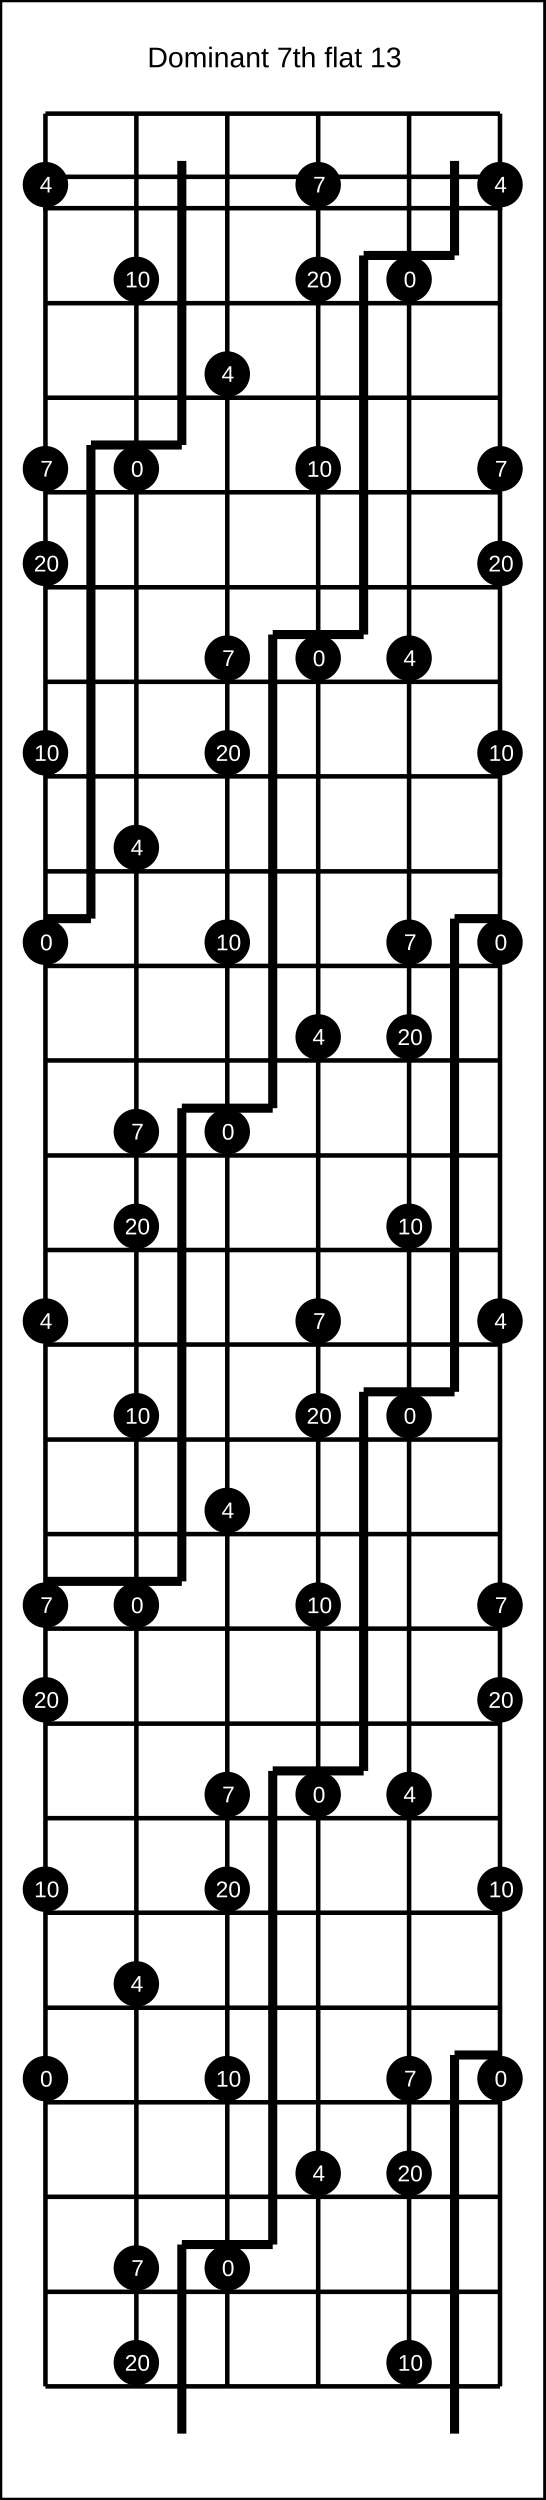
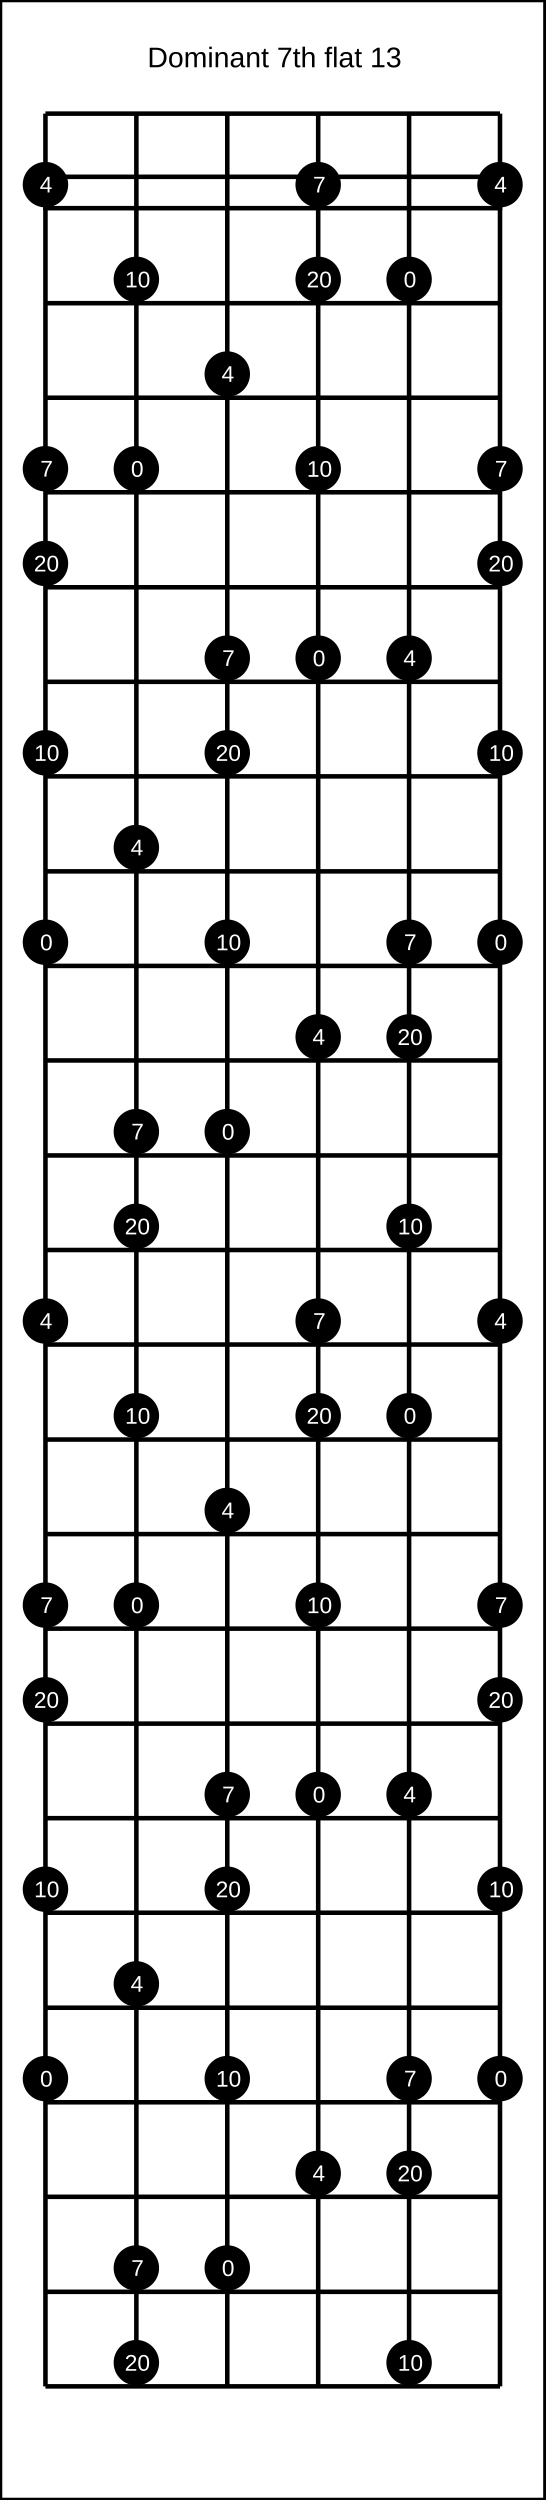
<svg xmlns="http://www.w3.org/2000/svg" xmlns:xlink="http://www.w3.org/1999/xlink" width="240pt" height="1100pt" viewBox="0 0 240 1100" version="1.1">
  <defs>
    <g>
      <symbol overflow="visible" id="glyph0-0">
        <path style="stroke:none;" d="M 1.25 -8.594 L 8.125 -8.594 L 8.125 0 L 1.25 0 Z M 1.719 -8.141 L 1.719 -0.469 L 7.656 -0.469 L 7.656 -8.141 Z M 1.719 -8.141 " />
      </symbol>
      <symbol overflow="visible" id="glyph0-1">
        <path style="stroke:none;" d="M 8.422 -4.391 C 8.422 -3.504 8.25 -2.727 7.906 -2.062 C 7.562 -1.395 7.07 -0.883 6.438 -0.531 C 5.801 -0.176 5.066 0 4.234 0 L 1.031 0 L 1.031 -8.594 L 3.875 -8.594 C 5.332 -8.594 6.453 -8.227 7.234 -7.5 C 8.023 -6.77 8.422 -5.734 8.422 -4.391 Z M 7.25 -4.391 C 7.25 -5.453 6.957 -6.266 6.375 -6.828 C 5.789 -7.391 4.945 -7.672 3.844 -7.672 L 2.188 -7.672 L 2.188 -0.938 L 4.109 -0.938 C 4.734 -0.938 5.285 -1.07 5.766 -1.344 C 6.242 -1.625 6.609 -2.023 6.859 -2.547 C 7.117 -3.066 7.25 -3.68 7.25 -4.391 Z M 7.25 -4.391 " />
      </symbol>
      <symbol overflow="visible" id="glyph0-2">
        <path style="stroke:none;" d="M 6.422 -3.312 C 6.422 -2.156 6.164 -1.289 5.656 -0.719 C 5.156 -0.156 4.422 0.125 3.453 0.125 C 2.484 0.125 1.754 -0.164 1.266 -0.75 C 0.773 -1.344 0.531 -2.195 0.531 -3.312 C 0.531 -5.582 1.516 -6.719 3.484 -6.719 C 4.492 -6.719 5.234 -6.441 5.703 -5.891 C 6.18 -5.336 6.422 -4.477 6.422 -3.312 Z M 5.281 -3.312 C 5.281 -4.219 5.145 -4.879 4.875 -5.297 C 4.602 -5.711 4.145 -5.922 3.5 -5.922 C 2.863 -5.922 2.398 -5.707 2.109 -5.281 C 1.816 -4.863 1.672 -4.207 1.672 -3.312 C 1.672 -2.438 1.812 -1.781 2.094 -1.344 C 2.383 -0.906 2.832 -0.688 3.438 -0.688 C 4.094 -0.688 4.562 -0.895 4.844 -1.312 C 5.133 -1.738 5.281 -2.406 5.281 -3.312 Z M 5.281 -3.312 " />
      </symbol>
      <symbol overflow="visible" id="glyph0-3">
        <path style="stroke:none;" d="M 4.688 0 L 4.688 -4.188 C 4.688 -4.82 4.598 -5.258 4.422 -5.5 C 4.242 -5.75 3.93 -5.875 3.484 -5.875 C 3.016 -5.875 2.641 -5.691 2.359 -5.328 C 2.086 -4.973 1.953 -4.473 1.953 -3.828 L 1.953 0 L 0.859 0 L 0.859 -5.188 C 0.859 -5.957 0.848 -6.43 0.828 -6.609 L 1.875 -6.609 C 1.875 -6.586 1.875 -6.531 1.875 -6.438 C 1.883 -6.352 1.891 -6.25 1.891 -6.125 C 1.898 -6.008 1.91 -5.789 1.922 -5.469 L 1.938 -5.469 C 2.164 -5.938 2.43 -6.258 2.734 -6.438 C 3.047 -6.625 3.422 -6.719 3.859 -6.719 C 4.359 -6.719 4.754 -6.617 5.047 -6.422 C 5.336 -6.223 5.539 -5.906 5.656 -5.469 L 5.672 -5.469 C 5.898 -5.914 6.176 -6.234 6.5 -6.422 C 6.82 -6.617 7.211 -6.719 7.672 -6.719 C 8.336 -6.719 8.82 -6.535 9.125 -6.172 C 9.438 -5.816 9.594 -5.227 9.594 -4.406 L 9.594 0 L 8.5 0 L 8.5 -4.188 C 8.5 -4.82 8.41 -5.258 8.234 -5.5 C 8.066 -5.75 7.754 -5.875 7.297 -5.875 C 6.816 -5.875 6.441 -5.695 6.172 -5.344 C 5.91 -4.988 5.781 -4.484 5.781 -3.828 L 5.781 0 Z M 4.688 0 " />
      </symbol>
      <symbol overflow="visible" id="glyph0-4">
        <path style="stroke:none;" d="M 0.844 -8.016 L 0.844 -9.062 L 1.938 -9.062 L 1.938 -8.016 Z M 0.844 0 L 0.844 -6.609 L 1.938 -6.609 L 1.938 0 Z M 0.844 0 " />
      </symbol>
      <symbol overflow="visible" id="glyph0-5">
        <path style="stroke:none;" d="M 5.031 0 L 5.031 -4.188 C 5.031 -4.625 4.988 -4.961 4.906 -5.203 C 4.82 -5.441 4.688 -5.613 4.5 -5.719 C 4.312 -5.82 4.035 -5.875 3.672 -5.875 C 3.141 -5.875 2.723 -5.691 2.422 -5.328 C 2.117 -4.973 1.969 -4.473 1.969 -3.828 L 1.969 0 L 0.859 0 L 0.859 -5.188 C 0.859 -5.957 0.848 -6.43 0.828 -6.609 L 1.875 -6.609 C 1.875 -6.586 1.875 -6.531 1.875 -6.438 C 1.883 -6.352 1.891 -6.25 1.891 -6.125 C 1.898 -6.008 1.91 -5.789 1.922 -5.469 L 1.938 -5.469 C 2.188 -5.926 2.477 -6.25 2.812 -6.438 C 3.145 -6.625 3.555 -6.719 4.047 -6.719 C 4.773 -6.719 5.305 -6.535 5.641 -6.172 C 5.973 -5.816 6.141 -5.227 6.141 -4.406 L 6.141 0 Z M 5.031 0 " />
      </symbol>
      <symbol overflow="visible" id="glyph0-6">
        <path style="stroke:none;" d="M 2.531 0.125 C 1.863 0.125 1.363 -0.047 1.031 -0.391 C 0.695 -0.742 0.531 -1.227 0.531 -1.844 C 0.531 -2.531 0.754 -3.055 1.203 -3.422 C 1.648 -3.785 2.375 -3.977 3.375 -4 L 4.859 -4.031 L 4.859 -4.391 C 4.859 -4.922 4.742 -5.301 4.516 -5.531 C 4.297 -5.77 3.941 -5.891 3.453 -5.891 C 2.953 -5.891 2.586 -5.805 2.359 -5.641 C 2.141 -5.473 2.008 -5.207 1.969 -4.844 L 0.828 -4.938 C 1.016 -6.125 1.895 -6.719 3.469 -6.719 C 4.301 -6.719 4.926 -6.523 5.344 -6.141 C 5.758 -5.766 5.969 -5.219 5.969 -4.5 L 5.969 -1.656 C 5.969 -1.332 6.008 -1.086 6.094 -0.922 C 6.188 -0.754 6.352 -0.672 6.594 -0.672 C 6.695 -0.672 6.816 -0.688 6.953 -0.719 L 6.953 -0.031 C 6.672 0.031 6.391 0.062 6.109 0.062 C 5.703 0.062 5.406 -0.039 5.219 -0.25 C 5.031 -0.469 4.926 -0.805 4.906 -1.266 L 4.859 -1.266 C 4.578 -0.754 4.25 -0.395 3.875 -0.188 C 3.508 0.02 3.062 0.125 2.531 0.125 Z M 2.781 -0.703 C 3.176 -0.703 3.531 -0.789 3.844 -0.969 C 4.164 -1.156 4.414 -1.406 4.594 -1.719 C 4.77 -2.039 4.859 -2.375 4.859 -2.719 L 4.859 -3.266 L 3.656 -3.234 C 3.145 -3.223 2.754 -3.172 2.484 -3.078 C 2.223 -2.984 2.02 -2.832 1.875 -2.625 C 1.727 -2.414 1.656 -2.148 1.656 -1.828 C 1.656 -1.461 1.75 -1.18 1.938 -0.984 C 2.133 -0.797 2.414 -0.703 2.781 -0.703 Z M 2.781 -0.703 " />
      </symbol>
      <symbol overflow="visible" id="glyph0-7">
        <path style="stroke:none;" d="M 3.375 -0.047 C 3.02 0.047 2.648 0.094 2.266 0.094 C 1.391 0.094 0.953 -0.398 0.953 -1.391 L 0.953 -5.797 L 0.188 -5.797 L 0.188 -6.609 L 1 -6.609 L 1.312 -8.078 L 2.047 -8.078 L 2.047 -6.609 L 3.266 -6.609 L 3.266 -5.797 L 2.047 -5.797 L 2.047 -1.641 C 2.047 -1.316 2.098 -1.094 2.203 -0.969 C 2.305 -0.844 2.488 -0.781 2.75 -0.781 C 2.895 -0.781 3.102 -0.805 3.375 -0.859 Z M 3.375 -0.047 " />
      </symbol>
      <symbol overflow="visible" id="glyph0-8">
        <path style="stroke:none;" d="" />
      </symbol>
      <symbol overflow="visible" id="glyph0-9">
        <path style="stroke:none;" d="M 6.328 -7.703 C 5.441 -6.359 4.816 -5.305 4.453 -4.547 C 4.098 -3.785 3.828 -3.035 3.641 -2.297 C 3.461 -1.555 3.375 -0.789 3.375 0 L 2.234 0 C 2.234 -1.094 2.461 -2.25 2.922 -3.469 C 3.391 -4.688 4.172 -6.086 5.266 -7.672 L 0.641 -7.672 L 0.641 -8.594 L 6.328 -8.594 Z M 6.328 -7.703 " />
      </symbol>
      <symbol overflow="visible" id="glyph0-10">
        <path style="stroke:none;" d="M 1.938 -5.469 C 2.164 -5.906 2.445 -6.223 2.781 -6.422 C 3.113 -6.617 3.535 -6.719 4.047 -6.719 C 4.766 -6.719 5.289 -6.539 5.625 -6.188 C 5.969 -5.832 6.141 -5.238 6.141 -4.406 L 6.141 0 L 5.031 0 L 5.031 -4.188 C 5.031 -4.656 4.988 -5 4.906 -5.219 C 4.82 -5.445 4.68 -5.613 4.484 -5.719 C 4.285 -5.82 4.016 -5.875 3.672 -5.875 C 3.16 -5.875 2.75 -5.691 2.438 -5.328 C 2.125 -4.973 1.969 -4.492 1.969 -3.891 L 1.969 0 L 0.859 0 L 0.859 -9.062 L 1.969 -9.062 L 1.969 -6.703 C 1.969 -6.453 1.957 -6.191 1.938 -5.922 C 1.926 -5.66 1.922 -5.508 1.922 -5.469 Z M 1.938 -5.469 " />
      </symbol>
      <symbol overflow="visible" id="glyph0-11">
        <path style="stroke:none;" d="M 2.203 -5.797 L 2.203 0 L 1.109 0 L 1.109 -5.797 L 0.172 -5.797 L 0.172 -6.609 L 1.109 -6.609 L 1.109 -7.344 C 1.109 -7.945 1.238 -8.379 1.5 -8.641 C 1.758 -8.91 2.164 -9.047 2.719 -9.047 C 3.02 -9.047 3.273 -9.02 3.484 -8.969 L 3.484 -8.141 C 3.305 -8.172 3.145 -8.188 3 -8.188 C 2.719 -8.188 2.516 -8.113 2.391 -7.969 C 2.266 -7.82 2.203 -7.566 2.203 -7.203 L 2.203 -6.609 L 3.484 -6.609 L 3.484 -5.797 Z M 2.203 -5.797 " />
      </symbol>
      <symbol overflow="visible" id="glyph0-12">
        <path style="stroke:none;" d="M 0.844 0 L 0.844 -9.062 L 1.938 -9.062 L 1.938 0 Z M 0.844 0 " />
      </symbol>
      <symbol overflow="visible" id="glyph0-13">
        <path style="stroke:none;" d="M 0.953 0 L 0.953 -0.938 L 3.141 -0.938 L 3.141 -7.547 L 1.203 -6.172 L 1.203 -7.203 L 3.234 -8.594 L 4.25 -8.594 L 4.25 -0.938 L 6.344 -0.938 L 6.344 0 Z M 0.953 0 " />
      </symbol>
      <symbol overflow="visible" id="glyph0-14">
        <path style="stroke:none;" d="M 6.406 -2.375 C 6.406 -1.582 6.148 -0.969 5.641 -0.531 C 5.141 -0.094 4.422 0.125 3.484 0.125 C 2.609 0.125 1.91 -0.07 1.391 -0.469 C 0.879 -0.863 0.57 -1.441 0.469 -2.203 L 1.609 -2.312 C 1.754 -1.289 2.379 -0.781 3.484 -0.781 C 4.035 -0.781 4.469 -0.914 4.781 -1.188 C 5.102 -1.469 5.266 -1.875 5.266 -2.406 C 5.266 -2.875 5.082 -3.238 4.719 -3.5 C 4.363 -3.77 3.844 -3.906 3.156 -3.906 L 2.547 -3.906 L 2.547 -4.859 L 3.141 -4.859 C 3.742 -4.859 4.207 -4.988 4.531 -5.25 C 4.863 -5.508 5.031 -5.867 5.031 -6.328 C 5.031 -6.797 4.895 -7.16 4.625 -7.422 C 4.352 -7.691 3.953 -7.828 3.422 -7.828 C 2.941 -7.828 2.551 -7.703 2.25 -7.453 C 1.945 -7.203 1.773 -6.852 1.734 -6.406 L 0.625 -6.484 C 0.707 -7.191 1 -7.742 1.5 -8.141 C 2 -8.535 2.645 -8.734 3.438 -8.734 C 4.301 -8.734 4.973 -8.531 5.453 -8.125 C 5.93 -7.727 6.172 -7.172 6.172 -6.453 C 6.172 -5.898 6.016 -5.453 5.703 -5.109 C 5.398 -4.766 4.953 -4.531 4.359 -4.406 L 4.359 -4.391 C 5.004 -4.316 5.504 -4.098 5.859 -3.734 C 6.223 -3.379 6.406 -2.926 6.406 -2.375 Z M 6.406 -2.375 " />
      </symbol>
      <symbol overflow="visible" id="glyph1-0">
        <path style="stroke:none;" d="M 1 -6.875 L 6.5 -6.875 L 6.5 0 L 1 0 Z M 1.375 -6.516 L 1.375 -0.375 L 6.125 -0.375 L 6.125 -6.516 Z M 1.375 -6.516 " />
      </symbol>
      <symbol overflow="visible" id="glyph1-1">
        <path style="stroke:none;" d="M 5.172 -3.438 C 5.172 -2.289 4.969 -1.414 4.562 -0.812 C 4.156 -0.207 3.555 0.094 2.766 0.094 C 1.973 0.094 1.379 -0.203 0.984 -0.797 C 0.586 -1.398 0.391 -2.281 0.391 -3.438 C 0.391 -4.625 0.582 -5.508 0.969 -6.094 C 1.352 -6.688 1.961 -6.984 2.797 -6.984 C 3.609 -6.984 4.207 -6.688 4.594 -6.094 C 4.977 -5.5 5.172 -4.613 5.172 -3.438 Z M 4.281 -3.438 C 4.281 -4.438 4.164 -5.156 3.938 -5.594 C 3.707 -6.039 3.328 -6.266 2.797 -6.266 C 2.254 -6.266 1.863 -6.047 1.625 -5.609 C 1.395 -5.172 1.281 -4.445 1.281 -3.438 C 1.281 -2.469 1.398 -1.754 1.641 -1.297 C 1.879 -0.848 2.258 -0.625 2.781 -0.625 C 3.301 -0.625 3.68 -0.852 3.922 -1.312 C 4.16 -1.77 4.281 -2.477 4.281 -3.438 Z M 4.281 -3.438 " />
      </symbol>
      <symbol overflow="visible" id="glyph1-2">
        <path style="stroke:none;" d="M 4.297 -1.562 L 4.297 0 L 3.469 0 L 3.469 -1.562 L 0.234 -1.562 L 0.234 -2.234 L 3.375 -6.875 L 4.297 -6.875 L 4.297 -2.25 L 5.266 -2.25 L 5.266 -1.562 Z M 3.469 -5.891 C 3.469 -5.867 3.422 -5.781 3.328 -5.625 C 3.242 -5.477 3.18 -5.375 3.141 -5.312 L 1.375 -2.703 L 1.125 -2.344 L 1.047 -2.25 L 3.469 -2.25 Z M 3.469 -5.891 " />
      </symbol>
      <symbol overflow="visible" id="glyph1-3">
        <path style="stroke:none;" d="M 5.062 -6.172 C 4.352 -5.098 3.852 -4.254 3.562 -3.641 C 3.281 -3.035 3.066 -2.438 2.922 -1.844 C 2.773 -1.25 2.703 -0.633 2.703 0 L 1.781 0 C 1.781 -0.875 1.969 -1.797 2.344 -2.766 C 2.719 -3.742 3.336 -4.867 4.203 -6.141 L 0.516 -6.141 L 0.516 -6.875 L 5.062 -6.875 Z M 5.062 -6.172 " />
      </symbol>
      <symbol overflow="visible" id="glyph1-4">
        <path style="stroke:none;" d="M 0.766 0 L 0.766 -0.75 L 2.516 -0.75 L 2.516 -6.047 L 0.969 -4.938 L 0.969 -5.766 L 2.594 -6.875 L 3.406 -6.875 L 3.406 -0.75 L 5.078 -0.75 L 5.078 0 Z M 0.766 0 " />
      </symbol>
      <symbol overflow="visible" id="glyph1-5">
        <path style="stroke:none;" d="M 0.5 0 L 0.5 -0.625 C 0.664 -1 0.867 -1.332 1.109 -1.625 C 1.348 -1.914 1.598 -2.18 1.859 -2.422 C 2.129 -2.66 2.391 -2.879 2.641 -3.078 C 2.898 -3.273 3.133 -3.473 3.344 -3.672 C 3.551 -3.879 3.719 -4.094 3.844 -4.312 C 3.977 -4.539 4.047 -4.789 4.047 -5.062 C 4.047 -5.445 3.938 -5.742 3.719 -5.953 C 3.5 -6.16 3.191 -6.266 2.797 -6.266 C 2.422 -6.266 2.109 -6.16 1.859 -5.953 C 1.617 -5.754 1.477 -5.469 1.438 -5.094 L 0.547 -5.188 C 0.609 -5.727 0.836 -6.16 1.234 -6.484 C 1.641 -6.816 2.16 -6.984 2.797 -6.984 C 3.484 -6.984 4.016 -6.816 4.391 -6.484 C 4.766 -6.16 4.953 -5.695 4.953 -5.094 C 4.953 -4.832 4.891 -4.566 4.766 -4.297 C 4.641 -4.035 4.457 -3.77 4.219 -3.5 C 3.977 -3.238 3.52 -2.832 2.844 -2.281 C 2.469 -1.977 2.164 -1.703 1.938 -1.453 C 1.719 -1.211 1.562 -0.977 1.469 -0.75 L 5.062 -0.75 L 5.062 0 Z M 0.5 0 " />
      </symbol>
    </g>
  </defs>
-   <g id="surface96">
+   <g id="surface111">
    <path style="fill:none;stroke-width:0.01;stroke-linecap:butt;stroke-linejoin:miter;stroke:rgb(0%,0%,0%);stroke-opacity:1;stroke-miterlimit:10;" d="M 0 0 L 1.2 0 L 1.2 5.5 L 0 5.5 Z M 0 0 " transform="matrix(200,0,0,200,0,0)" />
    <g style="fill:rgb(0%,0%,0%);fill-opacity:1;">
      <use xlink:href="#glyph0-1" x="64.852" y="29.59" />
      <use xlink:href="#glyph0-2" x="73.879" y="29.59" />
      <use xlink:href="#glyph0-3" x="80.831" y="29.59" />
      <use xlink:href="#glyph0-4" x="91.243" y="29.59" />
      <use xlink:href="#glyph0-5" x="94.02" y="29.59" />
      <use xlink:href="#glyph0-6" x="100.972" y="29.59" />
      <use xlink:href="#glyph0-5" x="107.924" y="29.59" />
      <use xlink:href="#glyph0-7" x="114.876" y="29.59" />
      <use xlink:href="#glyph0-8" x="118.349" y="29.59" />
      <use xlink:href="#glyph0-9" x="121.822" y="29.59" />
      <use xlink:href="#glyph0-7" x="128.774" y="29.59" />
      <use xlink:href="#glyph0-10" x="132.247" y="29.59" />
      <use xlink:href="#glyph0-8" x="139.198" y="29.59" />
      <use xlink:href="#glyph0-11" x="142.671" y="29.59" />
      <use xlink:href="#glyph0-12" x="146.144" y="29.59" />
      <use xlink:href="#glyph0-6" x="148.921" y="29.59" />
      <use xlink:href="#glyph0-7" x="155.873" y="29.59" />
      <use xlink:href="#glyph0-8" x="159.346" y="29.59" />
      <use xlink:href="#glyph0-13" x="162.819" y="29.59" />
      <use xlink:href="#glyph0-14" x="169.771" y="29.59" />
    </g>
    <path style="fill:none;stroke-width:0.01;stroke-linecap:butt;stroke-linejoin:miter;stroke:rgb(100%,100%,100%);stroke-opacity:1;stroke-miterlimit:10;" d="M 0 0 L 1 0 L 1 5 L 0 5 Z M 0 0 " transform="matrix(200,0,0,200,20,50)" />
    <path style="fill:none;stroke-width:0.01;stroke-linecap:butt;stroke-linejoin:miter;stroke:rgb(0%,0%,0%);stroke-opacity:1;stroke-miterlimit:10;" d="M 0 0.139 L 1 0.139 L 1 0.208 L 0 0.208 Z M 0 0 L 1 0 M 0 0.208 L 1 0.208 M 0 0.417 L 1 0.417 M 0 0.625 L 1 0.625 M 0 0.833 L 1 0.833 M 0 1.042 L 1 1.042 M 0 1.25 L 1 1.25 M 0 1.458 L 1 1.458 M 0 1.667 L 1 1.667 M 0 1.875 L 1 1.875 M 0 2.083 L 1 2.083 M 0 2.292 L 1 2.292 M 0 2.5 L 1 2.5 M 0 2.708 L 1 2.708 M 0 2.917 L 1 2.917 M 0 3.125 L 1 3.125 M 0 3.333 L 1 3.333 M 0 3.542 L 1 3.542 M 0 3.75 L 1 3.75 M 0 3.958 L 1 3.958 M 0 4.167 L 1 4.167 M 0 4.375 L 1 4.375 M 0 4.583 L 1 4.583 M 0 4.792 L 1 4.792 M 0 5 L 1 5 " transform="matrix(200,0,0,200,20,50)" />
    <path style="fill:none;stroke-width:0.01;stroke-linecap:butt;stroke-linejoin:miter;stroke:rgb(0%,0%,0%);stroke-opacity:1;stroke-miterlimit:10;" d="M 0 0 L 0 5 M 0.2 0 L 0.2 5 M 0.4 0 L 0.4 5 M 0.6 0 L 0.6 5 M 0.8 0 L 0.8 5 M 1 0 L 1 5 " transform="matrix(200,0,0,200,20,50)" />
-     <path style="fill:none;stroke-width:0.02;stroke-linecap:butt;stroke-linejoin:miter;stroke:rgb(0%,0%,0%);stroke-opacity:1;stroke-miterlimit:10;" d="M 0.3 0.104 L 0.3 0.312 M 0.3 0.312 L 0.3 0.521 M 0.3 0.521 L 0.3 0.729 M 0.3 0.729 L 0.1 0.729 M 0.1 0.729 L 0.1 0.938 M 0.1 0.938 L 0.1 1.146 M 0.1 1.146 L 0.1 1.354 M 0.1 1.354 L 0.1 1.562 M 0.1 1.562 L 0.1 1.771 M 0.1 1.771 L 0 1.771 M 0 1.771 " transform="matrix(200,0,0,200,20,50)" />
-     <path style="fill:none;stroke-width:0.02;stroke-linecap:butt;stroke-linejoin:miter;stroke:rgb(0%,0%,0%);stroke-opacity:1;stroke-miterlimit:10;" d="M 0.9 0.104 L 0.9 0.312 M 0.9 0.312 L 0.7 0.312 M 0.7 0.312 L 0.7 1.146 M 0.7 1.146 L 0.5 1.146 M 0.5 1.146 L 0.5 2.188 M 0.5 2.188 L 0.3 2.188 M 0.3 2.188 L 0.3 3.229 M 0.3 3.229 L 0.1 3.229 M 0.1 3.229 L 0 3.229 M 0 3.229 " transform="matrix(200,0,0,200,20,50)" />
-     <path style="fill:none;stroke-width:0.02;stroke-linecap:butt;stroke-linejoin:miter;stroke:rgb(0%,0%,0%);stroke-opacity:1;stroke-miterlimit:10;" d="M 1 1.771 L 0.9 1.771 M 0.9 1.771 L 0.9 2.812 M 0.9 2.812 L 0.7 2.812 M 0.7 2.812 L 0.7 3.646 M 0.7 3.646 L 0.5 3.646 M 0.5 3.646 L 0.5 4.688 M 0.5 4.688 L 0.3 4.688 M 0.3 4.688 L 0.3 5.104 M 0.3 5.104 " transform="matrix(200,0,0,200,20,50)" />
-     <path style="fill:none;stroke-width:0.02;stroke-linecap:butt;stroke-linejoin:miter;stroke:rgb(0%,0%,0%);stroke-opacity:1;stroke-miterlimit:10;" d="M 1 4.271 L 0.9 4.271 M 0.9 4.271 L 0.9 5.104 M 0.9 5.104 " transform="matrix(200,0,0,200,20,50)" />
    <path style=" stroke:none;fill-rule:nonzero;fill:rgb(0%,0%,0%);fill-opacity:1;" d="M 30 414.582 C 30 420.105 25.523 424.582 20 424.582 C 14.477 424.582 10 420.105 10 414.582 C 10 409.059 14.477 404.582 20 404.582 C 25.523 404.582 30 409.059 30 414.582 " />
    <g style="fill:rgb(100%,100%,100%);fill-opacity:1;">
      <use xlink:href="#glyph1-1" x="17.609" y="418.125" />
    </g>
    <path style=" stroke:none;fill-rule:nonzero;fill:rgb(0%,0%,0%);fill-opacity:1;" d="M 23.172 418.125 L 30 914.582 C 30 920.105 25.523 924.582 20 924.582 C 14.477 924.582 10 920.105 10 914.582 C 10 909.059 14.477 904.582 20 904.582 C 25.523 904.582 30 909.059 30 914.582 " />
    <g style="fill:rgb(100%,100%,100%);fill-opacity:1;">
      <use xlink:href="#glyph1-1" x="17.609" y="918.125" />
    </g>
    <path style=" stroke:none;fill-rule:nonzero;fill:rgb(0%,0%,0%);fill-opacity:1;" d="M 23.172 918.125 L 70 206.25 C 70 211.773 65.523 216.25 60 216.25 C 54.477 216.25 50 211.773 50 206.25 C 50 200.727 54.477 196.25 60 196.25 C 65.523 196.25 70 200.727 70 206.25 " />
    <g style="fill:rgb(100%,100%,100%);fill-opacity:1;">
      <use xlink:href="#glyph1-1" x="57.609" y="209.789" />
    </g>
    <path style=" stroke:none;fill-rule:nonzero;fill:rgb(0%,0%,0%);fill-opacity:1;" d="M 63.172 209.789 L 70 706.25 C 70 711.773 65.523 716.25 60 716.25 C 54.477 716.25 50 711.773 50 706.25 C 50 700.727 54.477 696.25 60 696.25 C 65.523 696.25 70 700.727 70 706.25 " />
    <g style="fill:rgb(100%,100%,100%);fill-opacity:1;">
      <use xlink:href="#glyph1-1" x="57.609" y="709.789" />
    </g>
    <path style=" stroke:none;fill-rule:nonzero;fill:rgb(0%,0%,0%);fill-opacity:1;" d="M 63.172 709.789 L 110 497.918 C 110 503.441 105.523 507.918 100 507.918 C 94.477 507.918 90 503.441 90 497.918 C 90 492.395 94.477 487.918 100 487.918 C 105.523 487.918 110 492.395 110 497.918 " />
    <g style="fill:rgb(100%,100%,100%);fill-opacity:1;">
      <use xlink:href="#glyph1-1" x="97.609" y="501.457" />
    </g>
    <path style=" stroke:none;fill-rule:nonzero;fill:rgb(0%,0%,0%);fill-opacity:1;" d="M 103.172 501.457 L 110 997.918 C 110 1003.441 105.523 1007.918 100 1007.918 C 94.477 1007.918 90 1003.441 90 997.918 C 90 992.395 94.477 987.918 100 987.918 C 105.523 987.918 110 992.395 110 997.918 " />
    <g style="fill:rgb(100%,100%,100%);fill-opacity:1;">
      <use xlink:href="#glyph1-1" x="97.609" y="1001.457" />
    </g>
    <path style=" stroke:none;fill-rule:nonzero;fill:rgb(0%,0%,0%);fill-opacity:1;" d="M 103.172 1001.457 L 150 289.582 C 150 295.105 145.523 299.582 140 299.582 C 134.477 299.582 130 295.105 130 289.582 C 130 284.059 134.477 279.582 140 279.582 C 145.523 279.582 150 284.059 150 289.582 " />
    <g style="fill:rgb(100%,100%,100%);fill-opacity:1;">
      <use xlink:href="#glyph1-1" x="137.609" y="293.125" />
    </g>
    <path style=" stroke:none;fill-rule:nonzero;fill:rgb(0%,0%,0%);fill-opacity:1;" d="M 143.172 293.125 L 150 789.582 C 150 795.105 145.523 799.582 140 799.582 C 134.477 799.582 130 795.105 130 789.582 C 130 784.059 134.477 779.582 140 779.582 C 145.523 779.582 150 784.059 150 789.582 " />
    <g style="fill:rgb(100%,100%,100%);fill-opacity:1;">
      <use xlink:href="#glyph1-1" x="137.609" y="793.125" />
    </g>
    <path style=" stroke:none;fill-rule:nonzero;fill:rgb(0%,0%,0%);fill-opacity:1;" d="M 143.172 793.125 L 190 122.918 C 190 128.441 185.523 132.918 180 132.918 C 174.477 132.918 170 128.441 170 122.918 C 170 117.395 174.477 112.918 180 112.918 C 185.523 112.918 190 117.395 190 122.918 " />
    <g style="fill:rgb(100%,100%,100%);fill-opacity:1;">
      <use xlink:href="#glyph1-1" x="177.609" y="126.457" />
    </g>
    <path style=" stroke:none;fill-rule:nonzero;fill:rgb(0%,0%,0%);fill-opacity:1;" d="M 183.172 126.457 L 190 622.918 C 190 628.441 185.523 632.918 180 632.918 C 174.477 632.918 170 628.441 170 622.918 C 170 617.395 174.477 612.918 180 612.918 C 185.523 612.918 190 617.395 190 622.918 " />
    <g style="fill:rgb(100%,100%,100%);fill-opacity:1;">
      <use xlink:href="#glyph1-1" x="177.609" y="626.457" />
    </g>
    <path style=" stroke:none;fill-rule:nonzero;fill:rgb(0%,0%,0%);fill-opacity:1;" d="M 183.172 626.457 L 230 414.582 C 230 420.105 225.523 424.582 220 424.582 C 214.477 424.582 210 420.105 210 414.582 C 210 409.059 214.477 404.582 220 404.582 C 225.523 404.582 230 409.059 230 414.582 " />
    <g style="fill:rgb(100%,100%,100%);fill-opacity:1;">
      <use xlink:href="#glyph1-1" x="217.609" y="418.125" />
    </g>
    <path style=" stroke:none;fill-rule:nonzero;fill:rgb(0%,0%,0%);fill-opacity:1;" d="M 223.172 418.125 L 230 914.582 C 230 920.105 225.523 924.582 220 924.582 C 214.477 924.582 210 920.105 210 914.582 C 210 909.059 214.477 904.582 220 904.582 C 225.523 904.582 230 909.059 230 914.582 " />
    <g style="fill:rgb(100%,100%,100%);fill-opacity:1;">
      <use xlink:href="#glyph1-1" x="217.609" y="918.125" />
    </g>
    <path style=" stroke:none;fill-rule:nonzero;fill:rgb(0%,0%,0%);fill-opacity:1;" d="M 223.172 918.125 L 30 81.25 C 30 86.773 25.523 91.25 20 91.25 C 14.477 91.25 10 86.773 10 81.25 C 10 75.727 14.477 71.25 20 71.25 C 25.523 71.25 30 75.727 30 81.25 " />
    <g style="fill:rgb(100%,100%,100%);fill-opacity:1;">
      <use xlink:href="#glyph1-2" x="17.48" y="84.691" />
    </g>
    <path style=" stroke:none;fill-rule:nonzero;fill:rgb(0%,0%,0%);fill-opacity:1;" d="M 23.043 84.691 L 30 581.25 C 30 586.773 25.523 591.25 20 591.25 C 14.477 591.25 10 586.773 10 581.25 C 10 575.727 14.477 571.25 20 571.25 C 25.523 571.25 30 575.727 30 581.25 " />
    <g style="fill:rgb(100%,100%,100%);fill-opacity:1;">
      <use xlink:href="#glyph1-2" x="17.48" y="584.691" />
    </g>
    <path style=" stroke:none;fill-rule:nonzero;fill:rgb(0%,0%,0%);fill-opacity:1;" d="M 23.043 584.691 L 70 372.918 C 70 378.441 65.523 382.918 60 382.918 C 54.477 382.918 50 378.441 50 372.918 C 50 367.395 54.477 362.918 60 362.918 C 65.523 362.918 70 367.395 70 372.918 " />
    <g style="fill:rgb(100%,100%,100%);fill-opacity:1;">
      <use xlink:href="#glyph1-2" x="57.48" y="376.355" />
    </g>
    <path style=" stroke:none;fill-rule:nonzero;fill:rgb(0%,0%,0%);fill-opacity:1;" d="M 63.043 376.355 L 70 872.918 C 70 878.441 65.523 882.918 60 882.918 C 54.477 882.918 50 878.441 50 872.918 C 50 867.395 54.477 862.918 60 862.918 C 65.523 862.918 70 867.395 70 872.918 " />
    <g style="fill:rgb(100%,100%,100%);fill-opacity:1;">
      <use xlink:href="#glyph1-2" x="57.48" y="876.355" />
    </g>
    <path style=" stroke:none;fill-rule:nonzero;fill:rgb(0%,0%,0%);fill-opacity:1;" d="M 63.043 876.355 L 110 164.582 C 110 170.105 105.523 174.582 100 174.582 C 94.477 174.582 90 170.105 90 164.582 C 90 159.059 94.477 154.582 100 154.582 C 105.523 154.582 110 159.059 110 164.582 " />
    <g style="fill:rgb(100%,100%,100%);fill-opacity:1;">
      <use xlink:href="#glyph1-2" x="97.48" y="168.023" />
    </g>
    <path style=" stroke:none;fill-rule:nonzero;fill:rgb(0%,0%,0%);fill-opacity:1;" d="M 103.043 168.023 L 110 664.582 C 110 670.105 105.523 674.582 100 674.582 C 94.477 674.582 90 670.105 90 664.582 C 90 659.059 94.477 654.582 100 654.582 C 105.523 654.582 110 659.059 110 664.582 " />
    <g style="fill:rgb(100%,100%,100%);fill-opacity:1;">
      <use xlink:href="#glyph1-2" x="97.48" y="668.023" />
    </g>
    <path style=" stroke:none;fill-rule:nonzero;fill:rgb(0%,0%,0%);fill-opacity:1;" d="M 103.043 668.023 L 150 456.25 C 150 461.773 145.523 466.25 140 466.25 C 134.477 466.25 130 461.773 130 456.25 C 130 450.727 134.477 446.25 140 446.25 C 145.523 446.25 150 450.727 150 456.25 " />
    <g style="fill:rgb(100%,100%,100%);fill-opacity:1;">
      <use xlink:href="#glyph1-2" x="137.48" y="459.691" />
    </g>
    <path style=" stroke:none;fill-rule:nonzero;fill:rgb(0%,0%,0%);fill-opacity:1;" d="M 143.043 459.691 L 150 956.25 C 150 961.773 145.523 966.25 140 966.25 C 134.477 966.25 130 961.773 130 956.25 C 130 950.727 134.477 946.25 140 946.25 C 145.523 946.25 150 950.727 150 956.25 " />
    <g style="fill:rgb(100%,100%,100%);fill-opacity:1;">
      <use xlink:href="#glyph1-2" x="137.48" y="959.691" />
    </g>
    <path style=" stroke:none;fill-rule:nonzero;fill:rgb(0%,0%,0%);fill-opacity:1;" d="M 143.043 959.691 L 190 289.582 C 190 295.105 185.523 299.582 180 299.582 C 174.477 299.582 170 295.105 170 289.582 C 170 284.059 174.477 279.582 180 279.582 C 185.523 279.582 190 284.059 190 289.582 " />
    <g style="fill:rgb(100%,100%,100%);fill-opacity:1;">
      <use xlink:href="#glyph1-2" x="177.48" y="293.023" />
    </g>
    <path style=" stroke:none;fill-rule:nonzero;fill:rgb(0%,0%,0%);fill-opacity:1;" d="M 183.043 293.023 L 190 789.582 C 190 795.105 185.523 799.582 180 799.582 C 174.477 799.582 170 795.105 170 789.582 C 170 784.059 174.477 779.582 180 779.582 C 185.523 779.582 190 784.059 190 789.582 " />
    <g style="fill:rgb(100%,100%,100%);fill-opacity:1;">
      <use xlink:href="#glyph1-2" x="177.48" y="793.023" />
    </g>
    <path style=" stroke:none;fill-rule:nonzero;fill:rgb(0%,0%,0%);fill-opacity:1;" d="M 183.043 793.023 L 230 81.25 C 230 86.773 225.523 91.25 220 91.25 C 214.477 91.25 210 86.773 210 81.25 C 210 75.727 214.477 71.25 220 71.25 C 225.523 71.25 230 75.727 230 81.25 " />
    <g style="fill:rgb(100%,100%,100%);fill-opacity:1;">
      <use xlink:href="#glyph1-2" x="217.48" y="84.691" />
    </g>
    <path style=" stroke:none;fill-rule:nonzero;fill:rgb(0%,0%,0%);fill-opacity:1;" d="M 223.043 84.691 L 230 581.25 C 230 586.773 225.523 591.25 220 591.25 C 214.477 591.25 210 586.773 210 581.25 C 210 575.727 214.477 571.25 220 571.25 C 225.523 571.25 230 575.727 230 581.25 " />
    <g style="fill:rgb(100%,100%,100%);fill-opacity:1;">
      <use xlink:href="#glyph1-2" x="217.48" y="584.691" />
    </g>
    <path style=" stroke:none;fill-rule:nonzero;fill:rgb(0%,0%,0%);fill-opacity:1;" d="M 223.043 584.691 L 30 206.25 C 30 211.773 25.523 216.25 20 216.25 C 14.477 216.25 10 211.773 10 206.25 C 10 200.727 14.477 196.25 20 196.25 C 25.523 196.25 30 200.727 30 206.25 " />
    <g style="fill:rgb(100%,100%,100%);fill-opacity:1;">
      <use xlink:href="#glyph1-3" x="17.727" y="209.691" />
    </g>
    <path style=" stroke:none;fill-rule:nonzero;fill:rgb(0%,0%,0%);fill-opacity:1;" d="M 23.289 209.691 L 30 706.25 C 30 711.773 25.523 716.25 20 716.25 C 14.477 716.25 10 711.773 10 706.25 C 10 700.727 14.477 696.25 20 696.25 C 25.523 696.25 30 700.727 30 706.25 " />
    <g style="fill:rgb(100%,100%,100%);fill-opacity:1;">
      <use xlink:href="#glyph1-3" x="17.727" y="709.691" />
    </g>
    <path style=" stroke:none;fill-rule:nonzero;fill:rgb(0%,0%,0%);fill-opacity:1;" d="M 23.289 709.691 L 70 497.918 C 70 503.441 65.523 507.918 60 507.918 C 54.477 507.918 50 503.441 50 497.918 C 50 492.395 54.477 487.918 60 487.918 C 65.523 487.918 70 492.395 70 497.918 " />
    <g style="fill:rgb(100%,100%,100%);fill-opacity:1;">
      <use xlink:href="#glyph1-3" x="57.727" y="501.355" />
    </g>
    <path style=" stroke:none;fill-rule:nonzero;fill:rgb(0%,0%,0%);fill-opacity:1;" d="M 63.289 501.355 L 70 997.918 C 70 1003.441 65.523 1007.918 60 1007.918 C 54.477 1007.918 50 1003.441 50 997.918 C 50 992.395 54.477 987.918 60 987.918 C 65.523 987.918 70 992.395 70 997.918 " />
    <g style="fill:rgb(100%,100%,100%);fill-opacity:1;">
      <use xlink:href="#glyph1-3" x="57.727" y="1001.355" />
    </g>
    <path style=" stroke:none;fill-rule:nonzero;fill:rgb(0%,0%,0%);fill-opacity:1;" d="M 63.289 1001.355 L 110 289.582 C 110 295.105 105.523 299.582 100 299.582 C 94.477 299.582 90 295.105 90 289.582 C 90 284.059 94.477 279.582 100 279.582 C 105.523 279.582 110 284.059 110 289.582 " />
    <g style="fill:rgb(100%,100%,100%);fill-opacity:1;">
      <use xlink:href="#glyph1-3" x="97.727" y="293.023" />
    </g>
    <path style=" stroke:none;fill-rule:nonzero;fill:rgb(0%,0%,0%);fill-opacity:1;" d="M 103.289 293.023 L 110 789.582 C 110 795.105 105.523 799.582 100 799.582 C 94.477 799.582 90 795.105 90 789.582 C 90 784.059 94.477 779.582 100 779.582 C 105.523 779.582 110 784.059 110 789.582 " />
    <g style="fill:rgb(100%,100%,100%);fill-opacity:1;">
      <use xlink:href="#glyph1-3" x="97.727" y="793.023" />
    </g>
    <path style=" stroke:none;fill-rule:nonzero;fill:rgb(0%,0%,0%);fill-opacity:1;" d="M 103.289 793.023 L 150 81.25 C 150 86.773 145.523 91.25 140 91.25 C 134.477 91.25 130 86.773 130 81.25 C 130 75.727 134.477 71.25 140 71.25 C 145.523 71.25 150 75.727 150 81.25 " />
    <g style="fill:rgb(100%,100%,100%);fill-opacity:1;">
      <use xlink:href="#glyph1-3" x="137.727" y="84.691" />
    </g>
    <path style=" stroke:none;fill-rule:nonzero;fill:rgb(0%,0%,0%);fill-opacity:1;" d="M 143.289 84.691 L 150 581.25 C 150 586.773 145.523 591.25 140 591.25 C 134.477 591.25 130 586.773 130 581.25 C 130 575.727 134.477 571.25 140 571.25 C 145.523 571.25 150 575.727 150 581.25 " />
    <g style="fill:rgb(100%,100%,100%);fill-opacity:1;">
      <use xlink:href="#glyph1-3" x="137.727" y="584.691" />
    </g>
    <path style=" stroke:none;fill-rule:nonzero;fill:rgb(0%,0%,0%);fill-opacity:1;" d="M 143.289 584.691 L 190 414.582 C 190 420.105 185.523 424.582 180 424.582 C 174.477 424.582 170 420.105 170 414.582 C 170 409.059 174.477 404.582 180 404.582 C 185.523 404.582 190 409.059 190 414.582 " />
    <g style="fill:rgb(100%,100%,100%);fill-opacity:1;">
      <use xlink:href="#glyph1-3" x="177.727" y="418.023" />
    </g>
    <path style=" stroke:none;fill-rule:nonzero;fill:rgb(0%,0%,0%);fill-opacity:1;" d="M 183.289 418.023 L 190 914.582 C 190 920.105 185.523 924.582 180 924.582 C 174.477 924.582 170 920.105 170 914.582 C 170 909.059 174.477 904.582 180 904.582 C 185.523 904.582 190 909.059 190 914.582 " />
    <g style="fill:rgb(100%,100%,100%);fill-opacity:1;">
      <use xlink:href="#glyph1-3" x="177.727" y="918.023" />
    </g>
    <path style=" stroke:none;fill-rule:nonzero;fill:rgb(0%,0%,0%);fill-opacity:1;" d="M 183.289 918.023 L 230 206.25 C 230 211.773 225.523 216.25 220 216.25 C 214.477 216.25 210 211.773 210 206.25 C 210 200.727 214.477 196.25 220 196.25 C 225.523 196.25 230 200.727 230 206.25 " />
    <g style="fill:rgb(100%,100%,100%);fill-opacity:1;">
      <use xlink:href="#glyph1-3" x="217.727" y="209.691" />
    </g>
    <path style=" stroke:none;fill-rule:nonzero;fill:rgb(0%,0%,0%);fill-opacity:1;" d="M 223.289 209.691 L 230 706.25 C 230 711.773 225.523 716.25 220 716.25 C 214.477 716.25 210 711.773 210 706.25 C 210 700.727 214.477 696.25 220 696.25 C 225.523 696.25 230 700.727 230 706.25 " />
    <g style="fill:rgb(100%,100%,100%);fill-opacity:1;">
      <use xlink:href="#glyph1-3" x="217.727" y="709.691" />
    </g>
    <path style=" stroke:none;fill-rule:nonzero;fill:rgb(0%,0%,0%);fill-opacity:1;" d="M 223.289 709.691 L 30 331.25 C 30 336.773 25.523 341.25 20 341.25 C 14.477 341.25 10 336.773 10 331.25 C 10 325.727 14.477 321.25 20 321.25 C 25.523 321.25 30 325.727 30 331.25 " />
    <g style="fill:rgb(100%,100%,100%);fill-opacity:1;">
      <use xlink:href="#glyph1-4" x="15.016" y="334.789" />
      <use xlink:href="#glyph1-1" x="20.577" y="334.789" />
    </g>
    <path style=" stroke:none;fill-rule:nonzero;fill:rgb(0%,0%,0%);fill-opacity:1;" d="M 26.141 334.789 L 30 831.25 C 30 836.773 25.523 841.25 20 841.25 C 14.477 841.25 10 836.773 10 831.25 C 10 825.727 14.477 821.25 20 821.25 C 25.523 821.25 30 825.727 30 831.25 " />
    <g style="fill:rgb(100%,100%,100%);fill-opacity:1;">
      <use xlink:href="#glyph1-4" x="15.016" y="834.789" />
      <use xlink:href="#glyph1-1" x="20.577" y="834.789" />
    </g>
    <path style=" stroke:none;fill-rule:nonzero;fill:rgb(0%,0%,0%);fill-opacity:1;" d="M 26.141 834.789 L 70 122.918 C 70 128.441 65.523 132.918 60 132.918 C 54.477 132.918 50 128.441 50 122.918 C 50 117.395 54.477 112.918 60 112.918 C 65.523 112.918 70 117.395 70 122.918 " />
    <g style="fill:rgb(100%,100%,100%);fill-opacity:1;">
      <use xlink:href="#glyph1-4" x="55.016" y="126.457" />
      <use xlink:href="#glyph1-1" x="60.577" y="126.457" />
    </g>
    <path style=" stroke:none;fill-rule:nonzero;fill:rgb(0%,0%,0%);fill-opacity:1;" d="M 66.141 126.457 L 70 622.918 C 70 628.441 65.523 632.918 60 632.918 C 54.477 632.918 50 628.441 50 622.918 C 50 617.395 54.477 612.918 60 612.918 C 65.523 612.918 70 617.395 70 622.918 " />
    <g style="fill:rgb(100%,100%,100%);fill-opacity:1;">
      <use xlink:href="#glyph1-4" x="55.016" y="626.457" />
      <use xlink:href="#glyph1-1" x="60.577" y="626.457" />
    </g>
    <path style=" stroke:none;fill-rule:nonzero;fill:rgb(0%,0%,0%);fill-opacity:1;" d="M 66.141 626.457 L 110 414.582 C 110 420.105 105.523 424.582 100 424.582 C 94.477 424.582 90 420.105 90 414.582 C 90 409.059 94.477 404.582 100 404.582 C 105.523 404.582 110 409.059 110 414.582 " />
    <g style="fill:rgb(100%,100%,100%);fill-opacity:1;">
      <use xlink:href="#glyph1-4" x="95.016" y="418.125" />
      <use xlink:href="#glyph1-1" x="100.577" y="418.125" />
    </g>
    <path style=" stroke:none;fill-rule:nonzero;fill:rgb(0%,0%,0%);fill-opacity:1;" d="M 106.141 418.125 L 110 914.582 C 110 920.105 105.523 924.582 100 924.582 C 94.477 924.582 90 920.105 90 914.582 C 90 909.059 94.477 904.582 100 904.582 C 105.523 904.582 110 909.059 110 914.582 " />
    <g style="fill:rgb(100%,100%,100%);fill-opacity:1;">
      <use xlink:href="#glyph1-4" x="95.016" y="918.125" />
      <use xlink:href="#glyph1-1" x="100.577" y="918.125" />
    </g>
    <path style=" stroke:none;fill-rule:nonzero;fill:rgb(0%,0%,0%);fill-opacity:1;" d="M 106.141 918.125 L 150 206.25 C 150 211.773 145.523 216.25 140 216.25 C 134.477 216.25 130 211.773 130 206.25 C 130 200.727 134.477 196.25 140 196.25 C 145.523 196.25 150 200.727 150 206.25 " />
    <g style="fill:rgb(100%,100%,100%);fill-opacity:1;">
      <use xlink:href="#glyph1-4" x="135.016" y="209.789" />
      <use xlink:href="#glyph1-1" x="140.577" y="209.789" />
    </g>
    <path style=" stroke:none;fill-rule:nonzero;fill:rgb(0%,0%,0%);fill-opacity:1;" d="M 146.141 209.789 L 150 706.25 C 150 711.773 145.523 716.25 140 716.25 C 134.477 716.25 130 711.773 130 706.25 C 130 700.727 134.477 696.25 140 696.25 C 145.523 696.25 150 700.727 150 706.25 " />
    <g style="fill:rgb(100%,100%,100%);fill-opacity:1;">
      <use xlink:href="#glyph1-4" x="135.016" y="709.789" />
      <use xlink:href="#glyph1-1" x="140.577" y="709.789" />
    </g>
    <path style=" stroke:none;fill-rule:nonzero;fill:rgb(0%,0%,0%);fill-opacity:1;" d="M 146.141 709.789 L 190 539.582 C 190 545.105 185.523 549.582 180 549.582 C 174.477 549.582 170 545.105 170 539.582 C 170 534.059 174.477 529.582 180 529.582 C 185.523 529.582 190 534.059 190 539.582 " />
    <g style="fill:rgb(100%,100%,100%);fill-opacity:1;">
      <use xlink:href="#glyph1-4" x="175.016" y="543.125" />
      <use xlink:href="#glyph1-1" x="180.577" y="543.125" />
    </g>
    <path style=" stroke:none;fill-rule:nonzero;fill:rgb(0%,0%,0%);fill-opacity:1;" d="M 186.141 543.125 L 190 1039.582 C 190 1045.105 185.523 1049.582 180 1049.582 C 174.477 1049.582 170 1045.105 170 1039.582 C 170 1034.059 174.477 1029.582 180 1029.582 C 185.523 1029.582 190 1034.059 190 1039.582 " />
    <g style="fill:rgb(100%,100%,100%);fill-opacity:1;">
      <use xlink:href="#glyph1-4" x="175.016" y="1043.125" />
      <use xlink:href="#glyph1-1" x="180.577" y="1043.125" />
    </g>
    <path style=" stroke:none;fill-rule:nonzero;fill:rgb(0%,0%,0%);fill-opacity:1;" d="M 186.141 1043.125 L 230 331.25 C 230 336.773 225.523 341.25 220 341.25 C 214.477 341.25 210 336.773 210 331.25 C 210 325.727 214.477 321.25 220 321.25 C 225.523 321.25 230 325.727 230 331.25 " />
    <g style="fill:rgb(100%,100%,100%);fill-opacity:1;">
      <use xlink:href="#glyph1-4" x="215.016" y="334.789" />
      <use xlink:href="#glyph1-1" x="220.577" y="334.789" />
    </g>
    <path style=" stroke:none;fill-rule:nonzero;fill:rgb(0%,0%,0%);fill-opacity:1;" d="M 226.141 334.789 L 230 831.25 C 230 836.773 225.523 841.25 220 841.25 C 214.477 841.25 210 836.773 210 831.25 C 210 825.727 214.477 821.25 220 821.25 C 225.523 821.25 230 825.727 230 831.25 " />
    <g style="fill:rgb(100%,100%,100%);fill-opacity:1;">
      <use xlink:href="#glyph1-4" x="215.016" y="834.789" />
      <use xlink:href="#glyph1-1" x="220.577" y="834.789" />
    </g>
    <path style=" stroke:none;fill-rule:nonzero;fill:rgb(0%,0%,0%);fill-opacity:1;" d="M 226.141 834.789 L 30 247.918 C 30 253.441 25.523 257.918 20 257.918 C 14.477 257.918 10 253.441 10 247.918 C 10 242.395 14.477 237.918 20 237.918 C 25.523 237.918 30 242.395 30 247.918 " />
    <g style="fill:rgb(100%,100%,100%);fill-opacity:1;">
      <use xlink:href="#glyph1-5" x="14.887" y="251.457" />
      <use xlink:href="#glyph1-1" x="20.448" y="251.457" />
    </g>
    <path style=" stroke:none;fill-rule:nonzero;fill:rgb(0%,0%,0%);fill-opacity:1;" d="M 26.008 251.457 L 30 747.918 C 30 753.441 25.523 757.918 20 757.918 C 14.477 757.918 10 753.441 10 747.918 C 10 742.395 14.477 737.918 20 737.918 C 25.523 737.918 30 742.395 30 747.918 " />
    <g style="fill:rgb(100%,100%,100%);fill-opacity:1;">
      <use xlink:href="#glyph1-5" x="14.887" y="751.457" />
      <use xlink:href="#glyph1-1" x="20.448" y="751.457" />
    </g>
    <path style=" stroke:none;fill-rule:nonzero;fill:rgb(0%,0%,0%);fill-opacity:1;" d="M 26.008 751.457 L 70 539.582 C 70 545.105 65.523 549.582 60 549.582 C 54.477 549.582 50 545.105 50 539.582 C 50 534.059 54.477 529.582 60 529.582 C 65.523 529.582 70 534.059 70 539.582 " />
    <g style="fill:rgb(100%,100%,100%);fill-opacity:1;">
      <use xlink:href="#glyph1-5" x="54.887" y="543.125" />
      <use xlink:href="#glyph1-1" x="60.448" y="543.125" />
    </g>
    <path style=" stroke:none;fill-rule:nonzero;fill:rgb(0%,0%,0%);fill-opacity:1;" d="M 66.008 543.125 L 70 1039.582 C 70 1045.105 65.523 1049.582 60 1049.582 C 54.477 1049.582 50 1045.105 50 1039.582 C 50 1034.059 54.477 1029.582 60 1029.582 C 65.523 1029.582 70 1034.059 70 1039.582 " />
    <g style="fill:rgb(100%,100%,100%);fill-opacity:1;">
      <use xlink:href="#glyph1-5" x="54.887" y="1043.125" />
      <use xlink:href="#glyph1-1" x="60.448" y="1043.125" />
    </g>
    <path style=" stroke:none;fill-rule:nonzero;fill:rgb(0%,0%,0%);fill-opacity:1;" d="M 66.008 1043.125 L 110 331.25 C 110 336.773 105.523 341.25 100 341.25 C 94.477 341.25 90 336.773 90 331.25 C 90 325.727 94.477 321.25 100 321.25 C 105.523 321.25 110 325.727 110 331.25 " />
    <g style="fill:rgb(100%,100%,100%);fill-opacity:1;">
      <use xlink:href="#glyph1-5" x="94.887" y="334.789" />
      <use xlink:href="#glyph1-1" x="100.448" y="334.789" />
    </g>
    <path style=" stroke:none;fill-rule:nonzero;fill:rgb(0%,0%,0%);fill-opacity:1;" d="M 106.008 334.789 L 110 831.25 C 110 836.773 105.523 841.25 100 841.25 C 94.477 841.25 90 836.773 90 831.25 C 90 825.727 94.477 821.25 100 821.25 C 105.523 821.25 110 825.727 110 831.25 " />
    <g style="fill:rgb(100%,100%,100%);fill-opacity:1;">
      <use xlink:href="#glyph1-5" x="94.887" y="834.789" />
      <use xlink:href="#glyph1-1" x="100.448" y="834.789" />
    </g>
    <path style=" stroke:none;fill-rule:nonzero;fill:rgb(0%,0%,0%);fill-opacity:1;" d="M 106.008 834.789 L 150 122.918 C 150 128.441 145.523 132.918 140 132.918 C 134.477 132.918 130 128.441 130 122.918 C 130 117.395 134.477 112.918 140 112.918 C 145.523 112.918 150 117.395 150 122.918 " />
    <g style="fill:rgb(100%,100%,100%);fill-opacity:1;">
      <use xlink:href="#glyph1-5" x="134.887" y="126.457" />
      <use xlink:href="#glyph1-1" x="140.448" y="126.457" />
    </g>
    <path style=" stroke:none;fill-rule:nonzero;fill:rgb(0%,0%,0%);fill-opacity:1;" d="M 146.008 126.457 L 150 622.918 C 150 628.441 145.523 632.918 140 632.918 C 134.477 632.918 130 628.441 130 622.918 C 130 617.395 134.477 612.918 140 612.918 C 145.523 612.918 150 617.395 150 622.918 " />
    <g style="fill:rgb(100%,100%,100%);fill-opacity:1;">
      <use xlink:href="#glyph1-5" x="134.887" y="626.457" />
      <use xlink:href="#glyph1-1" x="140.448" y="626.457" />
    </g>
    <path style=" stroke:none;fill-rule:nonzero;fill:rgb(0%,0%,0%);fill-opacity:1;" d="M 146.008 626.457 L 190 456.25 C 190 461.773 185.523 466.25 180 466.25 C 174.477 466.25 170 461.773 170 456.25 C 170 450.727 174.477 446.25 180 446.25 C 185.523 446.25 190 450.727 190 456.25 " />
    <g style="fill:rgb(100%,100%,100%);fill-opacity:1;">
      <use xlink:href="#glyph1-5" x="174.887" y="459.789" />
      <use xlink:href="#glyph1-1" x="180.448" y="459.789" />
    </g>
    <path style=" stroke:none;fill-rule:nonzero;fill:rgb(0%,0%,0%);fill-opacity:1;" d="M 186.012 459.789 L 190 956.25 C 190 961.773 185.523 966.25 180 966.25 C 174.477 966.25 170 961.773 170 956.25 C 170 950.727 174.477 946.25 180 946.25 C 185.523 946.25 190 950.727 190 956.25 " />
    <g style="fill:rgb(100%,100%,100%);fill-opacity:1;">
      <use xlink:href="#glyph1-5" x="174.887" y="959.789" />
      <use xlink:href="#glyph1-1" x="180.448" y="959.789" />
    </g>
    <path style=" stroke:none;fill-rule:nonzero;fill:rgb(0%,0%,0%);fill-opacity:1;" d="M 186.012 959.789 L 230 247.918 C 230 253.441 225.523 257.918 220 257.918 C 214.477 257.918 210 253.441 210 247.918 C 210 242.395 214.477 237.918 220 237.918 C 225.523 237.918 230 242.395 230 247.918 " />
    <g style="fill:rgb(100%,100%,100%);fill-opacity:1;">
      <use xlink:href="#glyph1-5" x="214.887" y="251.457" />
      <use xlink:href="#glyph1-1" x="220.448" y="251.457" />
    </g>
    <path style=" stroke:none;fill-rule:nonzero;fill:rgb(0%,0%,0%);fill-opacity:1;" d="M 226.008 251.457 L 230 747.918 C 230 753.441 225.523 757.918 220 757.918 C 214.477 757.918 210 753.441 210 747.918 C 210 742.395 214.477 737.918 220 737.918 C 225.523 737.918 230 742.395 230 747.918 " />
    <g style="fill:rgb(100%,100%,100%);fill-opacity:1;">
      <use xlink:href="#glyph1-5" x="214.887" y="751.457" />
      <use xlink:href="#glyph1-1" x="220.448" y="751.457" />
    </g>
  </g>
</svg>
